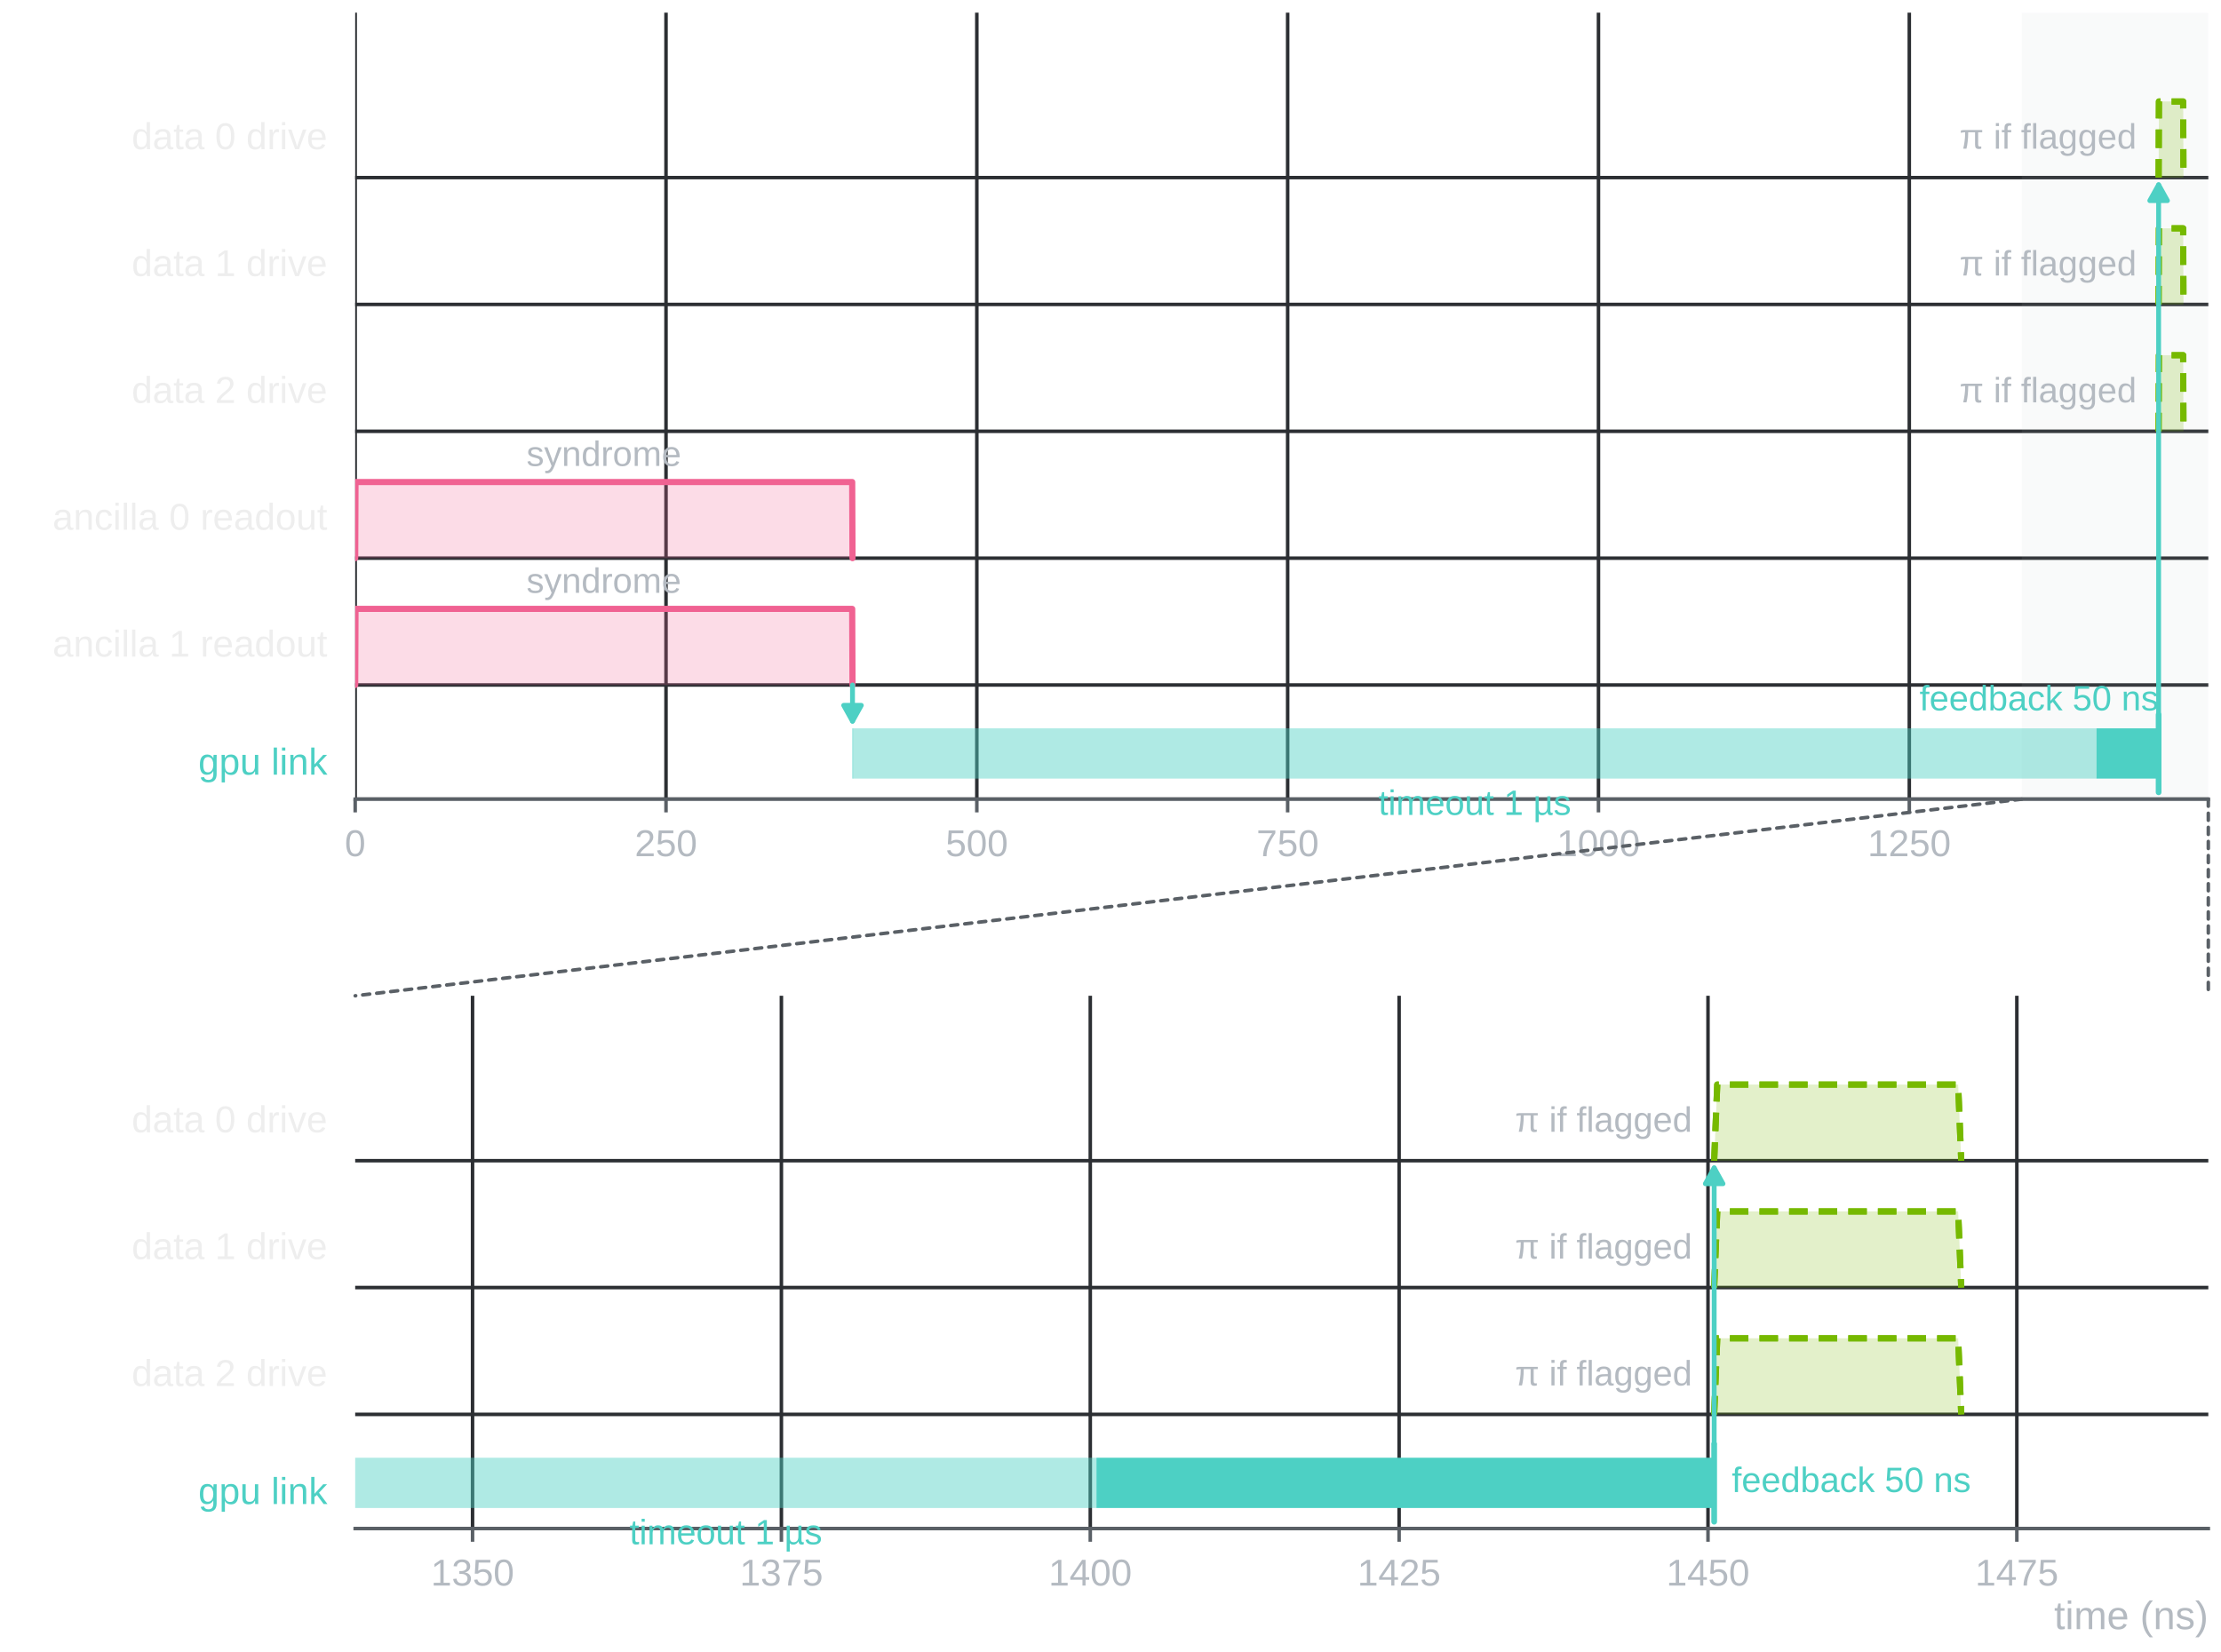
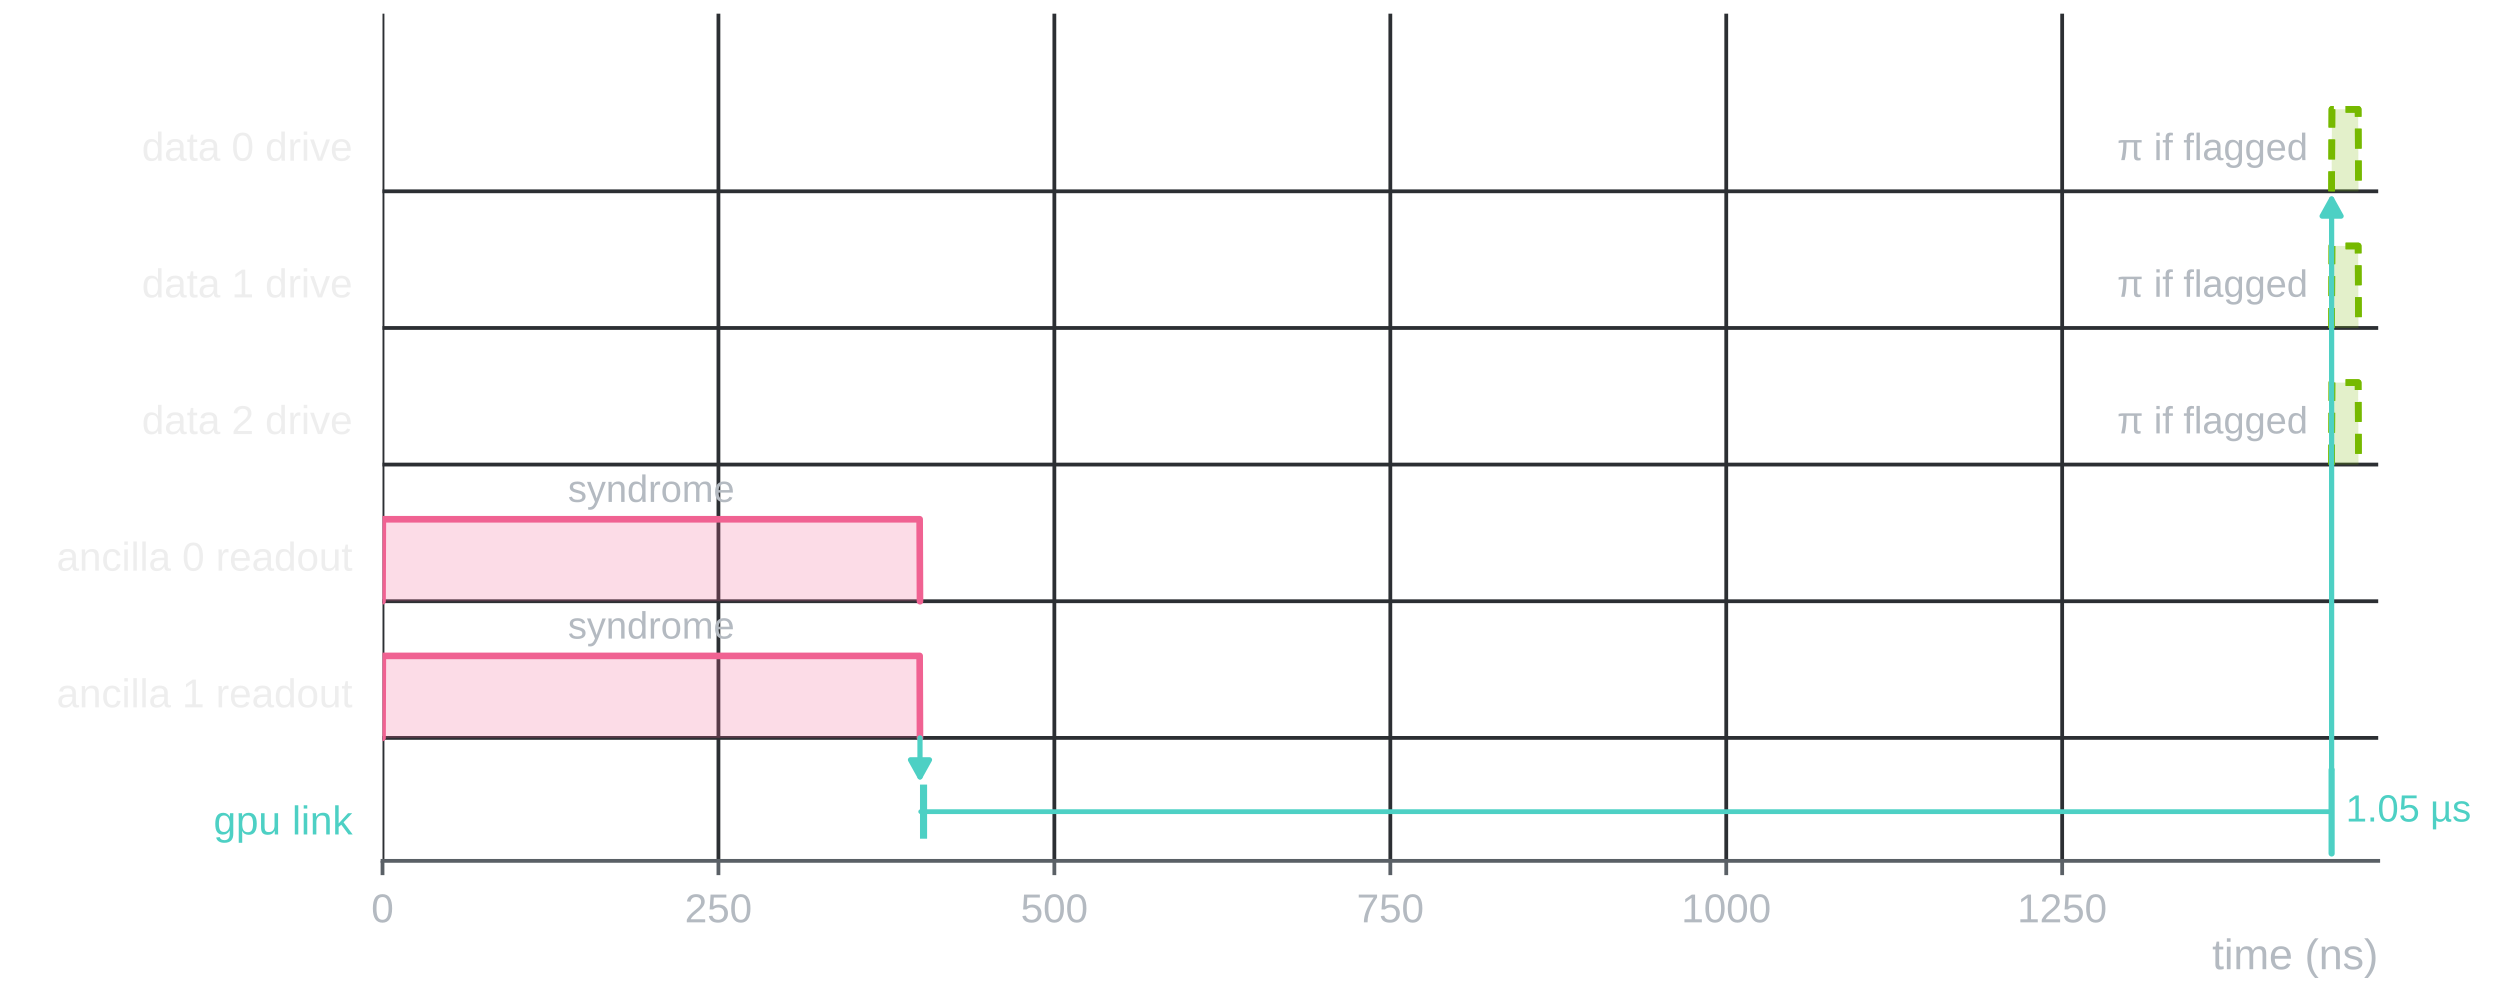
- <svg xmlns="http://www.w3.org/2000/svg" xmlns:xlink="http://www.w3.org/1999/xlink" role="img" aria-labelledby="title desc" width="504.12pt" height="374.92pt" viewBox="0 0 504.12 374.92" version="1.1">
+ <svg xmlns="http://www.w3.org/2000/svg" xmlns:xlink="http://www.w3.org/1999/xlink" role="img" aria-labelledby="title desc" width="526.91pt" height="209.32pt" viewBox="0 0 526.91 209.32" version="1.1">
  <defs>
    <style type="text/css">*{stroke-linejoin: round; stroke-linecap: butt}</style>
  </defs>
  <g id="figure_1">
    <g id="patch_1">
-       <path d="M 0 374.92 L 504.12 374.92 L 504.12 0 L 0 0 L 0 374.92 z " style="fill: none" />
+       <path d="M 0 209.32 L 526.91 209.32 L 526.91 0 L 0 0 L 0 209.32 z " style="fill: none" />
    </g>
    <g id="axes_1">
      <g id="patch_2">
        <path d="M 80.62 181.44 L 501.24 181.44 L 501.24 2.88 L 80.62 2.88 L 80.62 181.44 z " style="fill: none" />
      </g>
      <g id="line2d_1">
-         <path d="M 80.62 40.32 L 501.24 40.32 " clip-path="url(#pa1c3af9d86)" style="fill: none; stroke: #2c2f33; stroke-width: 0.8; stroke-linecap: round" />
+         <path d="M 80.62 40.32 L 501.24 40.32 " clip-path="url(#p8cc497bffc)" style="fill: none; stroke: #2c2f33; stroke-width: 0.8; stroke-linecap: round" />
      </g>
      <g id="line2d_2">
-         <path d="M 80.62 69.12 L 501.24 69.12 " clip-path="url(#pa1c3af9d86)" style="fill: none; stroke: #2c2f33; stroke-width: 0.8; stroke-linecap: round" />
+         <path d="M 80.62 69.12 L 501.24 69.12 " clip-path="url(#p8cc497bffc)" style="fill: none; stroke: #2c2f33; stroke-width: 0.8; stroke-linecap: round" />
      </g>
      <g id="line2d_3">
-         <path d="M 80.62 97.92 L 501.24 97.92 " clip-path="url(#pa1c3af9d86)" style="fill: none; stroke: #2c2f33; stroke-width: 0.8; stroke-linecap: round" />
+         <path d="M 80.62 97.92 L 501.24 97.92 " clip-path="url(#p8cc497bffc)" style="fill: none; stroke: #2c2f33; stroke-width: 0.8; stroke-linecap: round" />
      </g>
      <g id="line2d_4">
-         <path d="M 80.62 126.72 L 501.24 126.72 " clip-path="url(#pa1c3af9d86)" style="fill: none; stroke: #2c2f33; stroke-width: 0.8; stroke-linecap: round" />
+         <path d="M 80.62 126.72 L 501.24 126.72 " clip-path="url(#p8cc497bffc)" style="fill: none; stroke: #2c2f33; stroke-width: 0.8; stroke-linecap: round" />
      </g>
      <g id="line2d_5">
-         <path d="M 80.62 155.52 L 501.24 155.52 " clip-path="url(#pa1c3af9d86)" style="fill: none; stroke: #2c2f33; stroke-width: 0.8; stroke-linecap: round" />
+         <path d="M 80.62 155.52 L 501.24 155.52 " clip-path="url(#p8cc497bffc)" style="fill: none; stroke: #2c2f33; stroke-width: 0.8; stroke-linecap: round" />
      </g>
      <g id="line2d_6">
-         <path d="M 80.62 181.44 L 501.24 181.44 " clip-path="url(#pa1c3af9d86)" style="fill: none; stroke: #2c2f33; stroke-width: 0.8; stroke-linecap: round" />
-       </g>
-       <g id="patch_3">
-         <path d="M 458.91 181.44 L 501.24 181.44 L 501.24 2.88 L 458.91 2.88 z " clip-path="url(#pa1c3af9d86)" style="fill: #b4bac1; opacity: 0.08" />
+         <path d="M 80.62 181.44 L 501.24 181.44 " clip-path="url(#p8cc497bffc)" style="fill: none; stroke: #2c2f33; stroke-width: 0.8; stroke-linecap: round" />
      </g>
      <g id="matplotlib.axis_1">
        <g id="xtick_1">
          <g id="line2d_7">
-             <path d="M 80.62 181.44 L 80.62 2.88 " clip-path="url(#pa1c3af9d86)" style="fill: none; stroke: #2c2f33; stroke-width: 0.8; stroke-linecap: round" />
+             <path d="M 80.62 181.44 L 80.62 2.88 " clip-path="url(#p8cc497bffc)" style="fill: none; stroke: #2c2f33; stroke-width: 0.8; stroke-linecap: round" />
          </g>
          <g id="line2d_8">
            <defs>
              <path id="mfe68c2d5a2" d="M 0 0 L 0 3 " style="stroke: #5a6066; stroke-width: 0.8" />
            </defs>
            <g>
              <use xlink:href="#mfe68c2d5a2" x="80.62" y="181.44" style="fill: #5a6066; stroke: #5a6066; stroke-width: 0.8" />
            </g>
          </g>
          <g id="text_1">
            <text style="font-size: 8.5px; font-family:NVIDIA, Arial, Helvetica, sans-serif; text-anchor: middle; fill: #b4bac1" x="80.62" y="194.39" transform="rotate(-0 80.62 194.39)">0</text>
          </g>
        </g>
        <g id="xtick_2">
          <g id="line2d_9">
-             <path d="M 151.17 181.44 L 151.17 2.88 " clip-path="url(#pa1c3af9d86)" style="fill: none; stroke: #2c2f33; stroke-width: 0.8; stroke-linecap: round" />
+             <path d="M 151.42 181.44 L 151.42 2.88 " clip-path="url(#p8cc497bffc)" style="fill: none; stroke: #2c2f33; stroke-width: 0.8; stroke-linecap: round" />
          </g>
          <g id="line2d_10">
            <g>
-               <use xlink:href="#mfe68c2d5a2" x="151.17" y="181.44" style="fill: #5a6066; stroke: #5a6066; stroke-width: 0.8" />
+               <use xlink:href="#mfe68c2d5a2" x="151.42" y="181.44" style="fill: #5a6066; stroke: #5a6066; stroke-width: 0.8" />
            </g>
          </g>
          <g id="text_2">
-             <text style="font-size: 8.5px; font-family:NVIDIA, Arial, Helvetica, sans-serif; text-anchor: middle; fill: #b4bac1" x="151.17" y="194.39" transform="rotate(-0 151.17 194.39)">250</text>
+             <text style="font-size: 8.5px; font-family:NVIDIA, Arial, Helvetica, sans-serif; text-anchor: middle; fill: #b4bac1" x="151.42" y="194.39" transform="rotate(-0 151.42 194.39)">250</text>
          </g>
        </g>
        <g id="xtick_3">
          <g id="line2d_11">
-             <path d="M 221.72 181.44 L 221.72 2.88 " clip-path="url(#pa1c3af9d86)" style="fill: none; stroke: #2c2f33; stroke-width: 0.8; stroke-linecap: round" />
+             <path d="M 222.22 181.44 L 222.22 2.88 " clip-path="url(#p8cc497bffc)" style="fill: none; stroke: #2c2f33; stroke-width: 0.8; stroke-linecap: round" />
          </g>
          <g id="line2d_12">
            <g>
-               <use xlink:href="#mfe68c2d5a2" x="221.72" y="181.44" style="fill: #5a6066; stroke: #5a6066; stroke-width: 0.8" />
+               <use xlink:href="#mfe68c2d5a2" x="222.22" y="181.44" style="fill: #5a6066; stroke: #5a6066; stroke-width: 0.8" />
            </g>
          </g>
          <g id="text_3">
-             <text style="font-size: 8.5px; font-family:NVIDIA, Arial, Helvetica, sans-serif; text-anchor: middle; fill: #b4bac1" x="221.72" y="194.39" transform="rotate(-0 221.72 194.39)">500</text>
+             <text style="font-size: 8.5px; font-family:NVIDIA, Arial, Helvetica, sans-serif; text-anchor: middle; fill: #b4bac1" x="222.22" y="194.39" transform="rotate(-0 222.22 194.39)">500</text>
          </g>
        </g>
        <g id="xtick_4">
          <g id="line2d_13">
-             <path d="M 292.27 181.44 L 292.27 2.88 " clip-path="url(#pa1c3af9d86)" style="fill: none; stroke: #2c2f33; stroke-width: 0.8; stroke-linecap: round" />
+             <path d="M 293.03 181.44 L 293.03 2.88 " clip-path="url(#p8cc497bffc)" style="fill: none; stroke: #2c2f33; stroke-width: 0.8; stroke-linecap: round" />
          </g>
          <g id="line2d_14">
            <g>
-               <use xlink:href="#mfe68c2d5a2" x="292.27" y="181.44" style="fill: #5a6066; stroke: #5a6066; stroke-width: 0.8" />
+               <use xlink:href="#mfe68c2d5a2" x="293.03" y="181.44" style="fill: #5a6066; stroke: #5a6066; stroke-width: 0.8" />
            </g>
          </g>
          <g id="text_4">
-             <text style="font-size: 8.5px; font-family:NVIDIA, Arial, Helvetica, sans-serif; text-anchor: middle; fill: #b4bac1" x="292.27" y="194.39" transform="rotate(-0 292.27 194.39)">750</text>
+             <text style="font-size: 8.5px; font-family:NVIDIA, Arial, Helvetica, sans-serif; text-anchor: middle; fill: #b4bac1" x="293.03" y="194.39" transform="rotate(-0 293.03 194.39)">750</text>
          </g>
        </g>
        <g id="xtick_5">
          <g id="line2d_15">
-             <path d="M 362.82 181.44 L 362.82 2.88 " clip-path="url(#pa1c3af9d86)" style="fill: none; stroke: #2c2f33; stroke-width: 0.8; stroke-linecap: round" />
+             <path d="M 363.83 181.44 L 363.83 2.88 " clip-path="url(#p8cc497bffc)" style="fill: none; stroke: #2c2f33; stroke-width: 0.8; stroke-linecap: round" />
          </g>
          <g id="line2d_16">
            <g>
-               <use xlink:href="#mfe68c2d5a2" x="362.82" y="181.44" style="fill: #5a6066; stroke: #5a6066; stroke-width: 0.8" />
+               <use xlink:href="#mfe68c2d5a2" x="363.83" y="181.44" style="fill: #5a6066; stroke: #5a6066; stroke-width: 0.8" />
            </g>
          </g>
          <g id="text_5">
-             <text style="font-size: 8.5px; font-family:NVIDIA, Arial, Helvetica, sans-serif; text-anchor: middle; fill: #b4bac1" x="362.82" y="194.39" transform="rotate(-0 362.82 194.39)">1000</text>
+             <text style="font-size: 8.5px; font-family:NVIDIA, Arial, Helvetica, sans-serif; text-anchor: middle; fill: #b4bac1" x="363.83" y="194.39" transform="rotate(-0 363.83 194.39)">1000</text>
          </g>
        </g>
        <g id="xtick_6">
          <g id="line2d_17">
-             <path d="M 433.37 181.44 L 433.37 2.88 " clip-path="url(#pa1c3af9d86)" style="fill: none; stroke: #2c2f33; stroke-width: 0.8; stroke-linecap: round" />
+             <path d="M 434.63 181.44 L 434.63 2.88 " clip-path="url(#p8cc497bffc)" style="fill: none; stroke: #2c2f33; stroke-width: 0.8; stroke-linecap: round" />
          </g>
          <g id="line2d_18">
            <g>
-               <use xlink:href="#mfe68c2d5a2" x="433.37" y="181.44" style="fill: #5a6066; stroke: #5a6066; stroke-width: 0.8" />
+               <use xlink:href="#mfe68c2d5a2" x="434.63" y="181.44" style="fill: #5a6066; stroke: #5a6066; stroke-width: 0.8" />
            </g>
          </g>
          <g id="text_6">
-             <text style="font-size: 8.5px; font-family:NVIDIA, Arial, Helvetica, sans-serif; text-anchor: middle; fill: #b4bac1" x="433.37" y="194.39" transform="rotate(-0 433.37 194.39)">1250</text>
-           </g>
+             <text style="font-size: 8.5px; font-family:NVIDIA, Arial, Helvetica, sans-serif; text-anchor: middle; fill: #b4bac1" x="434.63" y="194.39" transform="rotate(-0 434.63 194.39)">1250</text>
+           </g>
+         </g>
+         <g id="text_7">
+           <text style="font-size: 9px; font-family:NVIDIA, Arial, Helvetica, sans-serif; text-anchor: end; fill: #b4bac1" x="501.24" y="204.27" transform="rotate(-0 501.24 204.27)">time (ns)</text>
        </g>
      </g>
      <g id="matplotlib.axis_2" />
      <g id="FillBetweenPolyCollection_1">
        <defs>
-           <path id="me2f8ace630" d="M 80.62 -248.20 L 80.62 -248.20 L 80.69 -248.20 L 193.43 -248.20 L 193.50 -248.20 L 193.50 -248.20 L 193.50 -248.20 L 193.43 -265.48 L 80.69 -265.48 L 80.62 -248.20 z " />
-         </defs>
-         <g clip-path="url(#pa1c3af9d86)">
-           <use xlink:href="#me2f8ace630" x="0" y="374.92" style="fill: #f06292; fill-opacity: 0.22" />
+           <path id="md0f837f4b8" d="M 80.62 -82.60 L 80.62 -82.60 L 80.69 -82.60 L 193.83 -82.60 L 193.90 -82.60 L 193.90 -82.60 L 193.90 -82.60 L 193.83 -99.88 L 80.69 -99.88 L 80.62 -82.60 z " />
+         </defs>
+         <g clip-path="url(#p8cc497bffc)">
+           <use xlink:href="#md0f837f4b8" x="0" y="209.32" style="fill: #f06292; fill-opacity: 0.22" />
        </g>
      </g>
      <g id="FillBetweenPolyCollection_2">
        <defs>
-           <path id="mee09c2c00e" d="M 80.62 -219.40 L 80.62 -219.40 L 80.69 -219.40 L 193.43 -219.40 L 193.50 -219.40 L 193.50 -219.40 L 193.50 -219.40 L 193.43 -236.68 L 80.69 -236.68 L 80.62 -219.40 z " />
-         </defs>
-         <g clip-path="url(#pa1c3af9d86)">
-           <use xlink:href="#mee09c2c00e" x="0" y="374.92" style="fill: #f06292; fill-opacity: 0.22" />
+           <path id="mf853e79094" d="M 80.62 -53.80 L 80.62 -53.80 L 80.69 -53.80 L 193.83 -53.80 L 193.90 -53.80 L 193.90 -53.80 L 193.90 -53.80 L 193.83 -71.08 L 80.69 -71.08 L 80.62 -53.80 z " />
+         </defs>
+         <g clip-path="url(#p8cc497bffc)">
+           <use xlink:href="#mf853e79094" x="0" y="209.32" style="fill: #f06292; fill-opacity: 0.22" />
        </g>
      </g>
      <g id="FillBetweenPolyCollection_3">
        <defs>
-           <path id="mf3af462073" d="M 489.96 -334.60 L 489.96 -334.60 L 490.03 -334.60 L 495.53 -334.60 L 495.60 -334.60 L 495.60 -334.60 L 495.60 -334.60 L 495.53 -351.88 L 490.03 -351.88 L 489.96 -334.60 z " />
-         </defs>
-         <g clip-path="url(#pa1c3af9d86)">
-           <use xlink:href="#mf3af462073" x="0" y="374.92" style="fill: #76b900; fill-opacity: 0.11" />
+           <path id="ma1158cb6ba" d="M 491.42 -169.00 L 491.42 -169.00 L 491.49 -169.00 L 497.01 -169.00 L 497.08 -169.00 L 497.08 -169.00 L 497.08 -169.00 L 497.01 -186.28 L 491.49 -186.28 L 491.42 -169.00 z " />
+         </defs>
+         <g clip-path="url(#p8cc497bffc)">
+           <use xlink:href="#ma1158cb6ba" x="0" y="209.32" style="fill: #76b900; fill-opacity: 0.11" />
        </g>
      </g>
      <g id="FillBetweenPolyCollection_4">
-         <g clip-path="url(#pa1c3af9d86)">
-           <use xlink:href="#mf3af462073" x="0" y="374.92" style="fill: #76b900; fill-opacity: 0.11" />
+         <g clip-path="url(#p8cc497bffc)">
+           <use xlink:href="#ma1158cb6ba" x="0" y="209.32" style="fill: #76b900; fill-opacity: 0.11" />
        </g>
      </g>
      <g id="FillBetweenPolyCollection_5">
        <defs>
-           <path id="md797047abc" d="M 489.96 -305.80 L 489.96 -305.80 L 490.03 -305.80 L 495.53 -305.80 L 495.60 -305.80 L 495.60 -305.80 L 495.60 -305.80 L 495.53 -323.08 L 490.03 -323.08 L 489.96 -305.80 z " />
-         </defs>
-         <g clip-path="url(#pa1c3af9d86)">
-           <use xlink:href="#md797047abc" x="0" y="374.92" style="fill: #76b900; fill-opacity: 0.11" />
+           <path id="m379b93b79a" d="M 491.42 -140.20 L 491.42 -140.20 L 491.49 -140.20 L 497.01 -140.20 L 497.08 -140.20 L 497.08 -140.20 L 497.08 -140.20 L 497.01 -157.48 L 491.49 -157.48 L 491.42 -140.20 z " />
+         </defs>
+         <g clip-path="url(#p8cc497bffc)">
+           <use xlink:href="#m379b93b79a" x="0" y="209.32" style="fill: #76b900; fill-opacity: 0.11" />
        </g>
      </g>
      <g id="FillBetweenPolyCollection_6">
-         <g clip-path="url(#pa1c3af9d86)">
-           <use xlink:href="#md797047abc" x="0" y="374.92" style="fill: #76b900; fill-opacity: 0.11" />
+         <g clip-path="url(#p8cc497bffc)">
+           <use xlink:href="#m379b93b79a" x="0" y="209.32" style="fill: #76b900; fill-opacity: 0.11" />
        </g>
      </g>
      <g id="FillBetweenPolyCollection_7">
        <defs>
-           <path id="meadd41eeaf" d="M 489.96 -277.00 L 489.96 -277.00 L 490.03 -277.00 L 495.53 -277.00 L 495.60 -277.00 L 495.60 -277.00 L 495.60 -277.00 L 495.53 -294.28 L 490.03 -294.28 L 489.96 -277.00 z " />
-         </defs>
-         <g clip-path="url(#pa1c3af9d86)">
-           <use xlink:href="#meadd41eeaf" x="0" y="374.92" style="fill: #76b900; fill-opacity: 0.11" />
+           <path id="m8d1d3bce32" d="M 491.42 -111.40 L 491.42 -111.40 L 491.49 -111.40 L 497.01 -111.40 L 497.08 -111.40 L 497.08 -111.40 L 497.08 -111.40 L 497.01 -128.68 L 491.49 -128.68 L 491.42 -111.40 z " />
+         </defs>
+         <g clip-path="url(#p8cc497bffc)">
+           <use xlink:href="#m8d1d3bce32" x="0" y="209.32" style="fill: #76b900; fill-opacity: 0.11" />
        </g>
      </g>
      <g id="FillBetweenPolyCollection_8">
-         <g clip-path="url(#pa1c3af9d86)">
-           <use xlink:href="#meadd41eeaf" x="0" y="374.92" style="fill: #76b900; fill-opacity: 0.11" />
-         </g>
+         <g clip-path="url(#p8cc497bffc)">
+           <use xlink:href="#m8d1d3bce32" x="0" y="209.32" style="fill: #76b900; fill-opacity: 0.11" />
+         </g>
+       </g>
+       <g id="line2d_19">
+         <path d="M 80.62 126.72 L 80.69 109.44 L 193.83 109.44 L 193.90 126.72 " clip-path="url(#p8cc497bffc)" style="fill: none; stroke: #f06292; stroke-width: 1.4; stroke-linecap: round" />
+       </g>
+       <g id="line2d_20">
+         <path d="M 80.62 155.52 L 80.69 138.24 L 193.83 138.24 L 193.90 155.52 " clip-path="url(#p8cc497bffc)" style="fill: none; stroke: #f06292; stroke-width: 1.4; stroke-linecap: round" />
+       </g>
+       <g id="line2d_21">
+         <path d="M 491.42 40.32 L 491.49 23.04 L 497.01 23.04 L 497.08 40.32 " clip-path="url(#p8cc497bffc)" style="fill: none; stroke-dasharray: 4.2,2.52; stroke-dashoffset: 0; stroke: #76b900; stroke-width: 1.4" />
+       </g>
+       <g id="line2d_22">
+         <path d="M 491.42 40.32 L 491.49 23.04 L 497.01 23.04 L 497.08 40.32 " clip-path="url(#p8cc497bffc)" style="fill: none; stroke-dasharray: 4.2,2.52; stroke-dashoffset: 0; stroke: #76b900; stroke-width: 1.4" />
+       </g>
+       <g id="line2d_23">
+         <path d="M 491.42 69.12 L 491.49 51.84 L 497.01 51.84 L 497.08 69.12 " clip-path="url(#p8cc497bffc)" style="fill: none; stroke-dasharray: 4.2,2.52; stroke-dashoffset: 0; stroke: #76b900; stroke-width: 1.4" />
+       </g>
+       <g id="line2d_24">
+         <path d="M 491.42 69.12 L 491.49 51.84 L 497.01 51.84 L 497.08 69.12 " clip-path="url(#p8cc497bffc)" style="fill: none; stroke-dasharray: 4.2,2.52; stroke-dashoffset: 0; stroke: #76b900; stroke-width: 1.4" />
+       </g>
+       <g id="line2d_25">
+         <path d="M 491.42 97.92 L 491.49 80.64 L 497.01 80.64 L 497.08 97.92 " clip-path="url(#p8cc497bffc)" style="fill: none; stroke-dasharray: 4.2,2.52; stroke-dashoffset: 0; stroke: #76b900; stroke-width: 1.4" />
+       </g>
+       <g id="line2d_26">
+         <path d="M 491.42 97.92 L 491.49 80.64 L 497.01 80.64 L 497.08 97.92 " clip-path="url(#p8cc497bffc)" style="fill: none; stroke-dasharray: 4.2,2.52; stroke-dashoffset: 0; stroke: #76b900; stroke-width: 1.4" />
+       </g>
+       <g id="line2d_27">
+         <path d="M 491.42 179.88 L 491.42 162.25 " clip-path="url(#p8cc497bffc)" style="fill: none; stroke: #4dd0c4; stroke-width: 1.3; stroke-linecap: round" />
+       </g>
+       <g id="patch_3">
+         <path d="M 80.62 181.44 L 501.24 181.44 " style="fill: none; stroke: #5a6066; stroke-width: 0.8; stroke-linejoin: miter; stroke-linecap: square" />
+       </g>
+       <g id="text_8">
+         <text style="font-size: 8.5px; font-family:NVIDIA, Arial, Helvetica, sans-serif; text-anchor: end; fill: #eeeeee" x="74.31" y="33.88" transform="rotate(-0 74.31 33.88)">data 0 drive</text>
+       </g>
+       <g id="text_9">
+         <text style="font-size: 8.5px; font-family:NVIDIA, Arial, Helvetica, sans-serif; text-anchor: end; fill: #eeeeee" x="74.31" y="62.68" transform="rotate(-0 74.31 62.68)">data 1 drive</text>
+       </g>
+       <g id="text_10">
+         <text style="font-size: 8.5px; font-family:NVIDIA, Arial, Helvetica, sans-serif; text-anchor: end; fill: #eeeeee" x="74.31" y="91.48" transform="rotate(-0 74.31 91.48)">data 2 drive</text>
+       </g>
+       <g id="text_11">
+         <text style="font-size: 8.5px; font-family:NVIDIA, Arial, Helvetica, sans-serif; text-anchor: end; fill: #eeeeee" x="74.31" y="120.28" transform="rotate(-0 74.31 120.28)">ancilla 0 readout</text>
+       </g>
+       <g id="text_12">
+         <text style="font-size: 8.5px; font-family:NVIDIA, Arial, Helvetica, sans-serif; text-anchor: end; fill: #eeeeee" x="74.31" y="149.08" transform="rotate(-0 74.31 149.08)">ancilla 1 readout</text>
+       </g>
+       <g id="text_13">
+         <text style="font-size: 8.5px; font-family:NVIDIA, Arial, Helvetica, sans-serif; text-anchor: end; fill: #4dd0c4" x="74.31" y="175.87" transform="rotate(-0 74.31 175.87)">gpu link</text>
+       </g>
+       <g id="text_14">
+         <text style="font-size: 8px; font-family:NVIDIA, Arial, Helvetica, sans-serif; text-anchor: middle; fill: #b4bac1" x="137.26" y="105.79" transform="rotate(-0 137.26 105.79)">syndrome</text>
+       </g>
+       <g id="text_15">
+         <text style="font-size: 8px; font-family:NVIDIA, Arial, Helvetica, sans-serif; text-anchor: middle; fill: #b4bac1" x="137.26" y="134.59" transform="rotate(-0 137.26 134.59)">syndrome</text>
+       </g>
+       <g id="text_16">
+         <text style="font-size: 8px; font-family:NVIDIA, Arial, Helvetica, sans-serif; text-anchor: end; fill: #b4bac1" x="486.42" y="33.75" transform="rotate(-0 486.42 33.75)">π if flagged</text>
+       </g>
+       <g id="text_17">
+         <text style="font-size: 8px; font-family:NVIDIA, Arial, Helvetica, sans-serif; text-anchor: end; fill: #b4bac1" x="486.42" y="62.55" transform="rotate(-0 486.42 62.55)">π if flagged</text>
+       </g>
+       <g id="text_18">
+         <text style="font-size: 8px; font-family:NVIDIA, Arial, Helvetica, sans-serif; text-anchor: end; fill: #b4bac1" x="486.42" y="91.35" transform="rotate(-0 486.42 91.35)">π if flagged</text>
+       </g>
+       <g id="line2d_28">
+         <path d="M 194.05 171.07 L 491.42 171.07 " clip-path="url(#p8cc497bffc)" style="fill: none; stroke: #4dd0c4; stroke-linecap: round" />
+       </g>
+       <g id="text_19">
+         <text style="font-size: 8px; font-family:NVIDIA, Arial, Helvetica, sans-serif; text-anchor: start; fill: #4dd0c4" x="494.42" y="173.15" transform="rotate(-0 494.42 173.15)">1.05 µs</text>
      </g>
      <g id="patch_4">
-         <path d="M 193.50 176.77 L 193.64 176.77 L 193.64 165.36 L 193.50 165.36 z " clip-path="url(#pa1c3af9d86)" style="fill: #4dd0c4" />
+         <path d="M 193.90 176.77 L 195.40 176.77 L 195.40 165.36 L 193.90 165.36 z " clip-path="url(#p8cc497bffc)" style="fill: #4dd0c4" />
      </g>
      <g id="patch_5">
-         <path d="M 193.64 176.77 L 475.85 176.77 L 475.85 165.36 L 193.64 165.36 z " clip-path="url(#pa1c3af9d86)" style="fill: #4dd0c4; opacity: 0.45" />
+         <path d="M 193.90 155.52 Q 193.90 160.19 193.90 163.74 " clip-path="url(#p8cc497bffc)" style="fill: none; stroke: #4dd0c4; stroke-width: 1.1; stroke-linecap: round" />
+         <path d="M 195.90 160.14 L 193.90 163.74 L 191.90 160.14 z " clip-path="url(#p8cc497bffc)" style="fill: #4dd0c4; stroke: #4dd0c4; stroke-width: 1.1; stroke-linecap: round" />
      </g>
      <g id="patch_6">
-         <path d="M 475.85 176.77 L 489.96 176.77 L 489.96 165.36 L 475.85 165.36 z " clip-path="url(#pa1c3af9d86)" style="fill: #4dd0c4" />
-       </g>
-       <g id="line2d_19">
-         <path d="M 80.62 126.72 L 80.69 109.44 L 193.43 109.44 L 193.50 126.72 " clip-path="url(#pa1c3af9d86)" style="fill: none; stroke: #f06292; stroke-width: 1.4; stroke-linecap: round" />
-       </g>
-       <g id="line2d_20">
-         <path d="M 80.62 155.52 L 80.69 138.24 L 193.43 138.24 L 193.50 155.52 " clip-path="url(#pa1c3af9d86)" style="fill: none; stroke: #f06292; stroke-width: 1.4; stroke-linecap: round" />
-       </g>
-       <g id="line2d_21">
-         <path d="M 489.96 40.32 L 490.03 23.04 L 495.53 23.04 L 495.60 40.32 " clip-path="url(#pa1c3af9d86)" style="fill: none; stroke-dasharray: 4.2,2.52; stroke-dashoffset: 0; stroke: #76b900; stroke-width: 1.4" />
-       </g>
-       <g id="line2d_22">
-         <path d="M 489.96 40.32 L 490.03 23.04 L 495.53 23.04 L 495.60 40.32 " clip-path="url(#pa1c3af9d86)" style="fill: none; stroke-dasharray: 4.2,2.52; stroke-dashoffset: 0; stroke: #76b900; stroke-width: 1.4" />
-       </g>
-       <g id="line2d_23">
-         <path d="M 489.96 69.12 L 490.03 51.84 L 495.53 51.84 L 495.60 69.12 " clip-path="url(#pa1c3af9d86)" style="fill: none; stroke-dasharray: 4.2,2.52; stroke-dashoffset: 0; stroke: #76b900; stroke-width: 1.4" />
-       </g>
-       <g id="line2d_24">
-         <path d="M 489.96 69.12 L 490.03 51.84 L 495.53 51.84 L 495.60 69.12 " clip-path="url(#pa1c3af9d86)" style="fill: none; stroke-dasharray: 4.2,2.52; stroke-dashoffset: 0; stroke: #76b900; stroke-width: 1.4" />
-       </g>
-       <g id="line2d_25">
-         <path d="M 489.96 97.92 L 490.03 80.64 L 495.53 80.64 L 495.60 97.92 " clip-path="url(#pa1c3af9d86)" style="fill: none; stroke-dasharray: 4.2,2.52; stroke-dashoffset: 0; stroke: #76b900; stroke-width: 1.4" />
-       </g>
-       <g id="line2d_26">
-         <path d="M 489.96 97.92 L 490.03 80.64 L 495.53 80.64 L 495.60 97.92 " clip-path="url(#pa1c3af9d86)" style="fill: none; stroke-dasharray: 4.2,2.52; stroke-dashoffset: 0; stroke: #76b900; stroke-width: 1.4" />
-       </g>
-       <g id="line2d_27">
-         <path d="M 489.96 179.88 L 489.96 162.25 " clip-path="url(#pa1c3af9d86)" style="fill: none; stroke: #4dd0c4; stroke-width: 1.3; stroke-linecap: round" />
-       </g>
-       <g id="patch_7">
-         <path d="M 80.62 181.44 L 501.24 181.44 " style="fill: none; stroke: #5a6066; stroke-width: 0.8; stroke-linejoin: miter; stroke-linecap: square" />
-       </g>
-       <g id="text_7">
-         <text style="font-size: 8.5px; font-family:NVIDIA, Arial, Helvetica, sans-serif; text-anchor: end; fill: #eeeeee" x="74.31" y="33.88" transform="rotate(-0 74.31 33.88)">data 0 drive</text>
-       </g>
-       <g id="text_8">
-         <text style="font-size: 8.5px; font-family:NVIDIA, Arial, Helvetica, sans-serif; text-anchor: end; fill: #eeeeee" x="74.31" y="62.68" transform="rotate(-0 74.31 62.68)">data 1 drive</text>
-       </g>
-       <g id="text_9">
-         <text style="font-size: 8.5px; font-family:NVIDIA, Arial, Helvetica, sans-serif; text-anchor: end; fill: #eeeeee" x="74.31" y="91.48" transform="rotate(-0 74.31 91.48)">data 2 drive</text>
-       </g>
-       <g id="text_10">
-         <text style="font-size: 8.5px; font-family:NVIDIA, Arial, Helvetica, sans-serif; text-anchor: end; fill: #eeeeee" x="74.31" y="120.28" transform="rotate(-0 74.31 120.28)">ancilla 0 readout</text>
-       </g>
-       <g id="text_11">
-         <text style="font-size: 8.5px; font-family:NVIDIA, Arial, Helvetica, sans-serif; text-anchor: end; fill: #eeeeee" x="74.31" y="149.08" transform="rotate(-0 74.31 149.08)">ancilla 1 readout</text>
-       </g>
-       <g id="text_12">
-         <text style="font-size: 8.5px; font-family:NVIDIA, Arial, Helvetica, sans-serif; text-anchor: end; fill: #4dd0c4" x="74.31" y="175.87" transform="rotate(-0 74.31 175.87)">gpu link</text>
-       </g>
-       <g id="text_13">
-         <text style="font-size: 8px; font-family:NVIDIA, Arial, Helvetica, sans-serif; text-anchor: middle; fill: #b4bac1" x="137.06" y="105.79" transform="rotate(-0 137.06 105.79)">syndrome</text>
-       </g>
-       <g id="text_14">
-         <text style="font-size: 8px; font-family:NVIDIA, Arial, Helvetica, sans-serif; text-anchor: middle; fill: #b4bac1" x="137.06" y="134.59" transform="rotate(-0 137.06 134.59)">syndrome</text>
-       </g>
-       <g id="text_15">
-         <text style="font-size: 8px; font-family:NVIDIA, Arial, Helvetica, sans-serif; text-anchor: end; fill: #b4bac1" x="484.96" y="33.75" transform="rotate(-0 484.96 33.75)">π if flagged</text>
-       </g>
-       <g id="text_16">
-         <text style="font-size: 8px; font-family:NVIDIA, Arial, Helvetica, sans-serif; text-anchor: end; fill: #b4bac1" x="484.96" y="62.55" transform="rotate(-0 484.96 62.55)">π if flagged</text>
-       </g>
-       <g id="text_17">
-         <text style="font-size: 8px; font-family:NVIDIA, Arial, Helvetica, sans-serif; text-anchor: end; fill: #b4bac1" x="484.96" y="91.35" transform="rotate(-0 484.96 91.35)">π if flagged</text>
-       </g>
-       <g id="text_18">
-         <text style="font-size: 8px; font-family:NVIDIA, Arial, Helvetica, sans-serif; text-anchor: middle; fill: #4dd0c4" x="334.74" y="185.01" transform="rotate(-0 334.74 185.01)">timeout 1 µs</text>
-       </g>
-       <g id="text_19">
-         <text style="font-size: 8px; font-family:NVIDIA, Arial, Helvetica, sans-serif; text-anchor: end; fill: #4dd0c4" x="489.96" y="161.28" transform="rotate(-0 489.96 161.28)">feedback 50 ns</text>
-       </g>
-       <g id="patch_8">
-         <path d="M 193.50 155.52 Q 193.50 160.19 193.50 163.74 " clip-path="url(#pa1c3af9d86)" style="fill: none; stroke: #4dd0c4; stroke-width: 1.1; stroke-linecap: round" />
-         <path d="M 195.50 160.14 L 193.50 163.74 L 191.50 160.14 z " clip-path="url(#pa1c3af9d86)" style="fill: #4dd0c4; stroke: #4dd0c4; stroke-width: 1.1; stroke-linecap: round" />
-       </g>
-       <g id="patch_9">
-         <path d="M 489.96 162.25 Q 489.96 101.54 489.96 41.95 " clip-path="url(#pa1c3af9d86)" style="fill: none; stroke: #4dd0c4; stroke-width: 1.1; stroke-linecap: round" />
-         <path d="M 487.96 45.55 L 489.96 41.95 L 491.96 45.55 z " clip-path="url(#pa1c3af9d86)" style="fill: #4dd0c4; stroke: #4dd0c4; stroke-width: 1.1; stroke-linecap: round" />
-       </g>
-     </g>
-     <g id="axes_2">
-       <g id="patch_10">
-         <path d="M 80.62 347.04 L 501.24 347.04 L 501.24 226.08 L 80.62 226.08 L 80.62 347.04 z " style="fill: none" />
-       </g>
-       <g id="line2d_28">
-         <path d="M 80.62 263.52 L 501.24 263.52 " clip-path="url(#p1f481df286)" style="fill: none; stroke: #2c2f33; stroke-width: 0.8; stroke-linecap: round" />
-       </g>
-       <g id="line2d_29">
-         <path d="M 80.62 292.32 L 501.24 292.32 " clip-path="url(#p1f481df286)" style="fill: none; stroke: #2c2f33; stroke-width: 0.8; stroke-linecap: round" />
-       </g>
-       <g id="line2d_30">
-         <path d="M 80.62 321.12 L 501.24 321.12 " clip-path="url(#p1f481df286)" style="fill: none; stroke: #2c2f33; stroke-width: 0.8; stroke-linecap: round" />
-       </g>
-       <g id="line2d_31">
-         <path d="M 80.62 347.04 L 501.24 347.04 " clip-path="url(#p1f481df286)" style="fill: none; stroke: #2c2f33; stroke-width: 0.8; stroke-linecap: round" />
-       </g>
-       <g id="matplotlib.axis_3">
-         <g id="xtick_7">
-           <g id="line2d_32">
-             <path d="M 107.26 347.04 L 107.26 226.08 " clip-path="url(#p1f481df286)" style="fill: none; stroke: #2c2f33; stroke-width: 0.8; stroke-linecap: round" />
-           </g>
-           <g id="line2d_33">
-             <g>
-               <use xlink:href="#mfe68c2d5a2" x="107.26" y="347.04" style="fill: #5a6066; stroke: #5a6066; stroke-width: 0.8" />
-             </g>
-           </g>
-           <g id="text_20">
-             <text style="font-size: 8.5px; font-family:NVIDIA, Arial, Helvetica, sans-serif; text-anchor: middle; fill: #b4bac1" x="107.26" y="359.99" transform="rotate(-0 107.26 359.99)">1350</text>
-           </g>
-         </g>
-         <g id="xtick_8">
-           <g id="line2d_34">
-             <path d="M 177.36 347.04 L 177.36 226.08 " clip-path="url(#p1f481df286)" style="fill: none; stroke: #2c2f33; stroke-width: 0.8; stroke-linecap: round" />
-           </g>
-           <g id="line2d_35">
-             <g>
-               <use xlink:href="#mfe68c2d5a2" x="177.36" y="347.04" style="fill: #5a6066; stroke: #5a6066; stroke-width: 0.8" />
-             </g>
-           </g>
-           <g id="text_21">
-             <text style="font-size: 8.5px; font-family:NVIDIA, Arial, Helvetica, sans-serif; text-anchor: middle; fill: #b4bac1" x="177.36" y="359.99" transform="rotate(-0 177.36 359.99)">1375</text>
-           </g>
-         </g>
-         <g id="xtick_9">
-           <g id="line2d_36">
-             <path d="M 247.47 347.04 L 247.47 226.08 " clip-path="url(#p1f481df286)" style="fill: none; stroke: #2c2f33; stroke-width: 0.8; stroke-linecap: round" />
-           </g>
-           <g id="line2d_37">
-             <g>
-               <use xlink:href="#mfe68c2d5a2" x="247.47" y="347.04" style="fill: #5a6066; stroke: #5a6066; stroke-width: 0.8" />
-             </g>
-           </g>
-           <g id="text_22">
-             <text style="font-size: 8.5px; font-family:NVIDIA, Arial, Helvetica, sans-serif; text-anchor: middle; fill: #b4bac1" x="247.47" y="359.99" transform="rotate(-0 247.47 359.99)">1400</text>
-           </g>
-         </g>
-         <g id="xtick_10">
-           <g id="line2d_38">
-             <path d="M 317.57 347.04 L 317.57 226.08 " clip-path="url(#p1f481df286)" style="fill: none; stroke: #2c2f33; stroke-width: 0.8; stroke-linecap: round" />
-           </g>
-           <g id="line2d_39">
-             <g>
-               <use xlink:href="#mfe68c2d5a2" x="317.57" y="347.04" style="fill: #5a6066; stroke: #5a6066; stroke-width: 0.8" />
-             </g>
-           </g>
-           <g id="text_23">
-             <text style="font-size: 8.5px; font-family:NVIDIA, Arial, Helvetica, sans-serif; text-anchor: middle; fill: #b4bac1" x="317.57" y="359.99" transform="rotate(-0 317.57 359.99)">1425</text>
-           </g>
-         </g>
-         <g id="xtick_11">
-           <g id="line2d_40">
-             <path d="M 387.68 347.04 L 387.68 226.08 " clip-path="url(#p1f481df286)" style="fill: none; stroke: #2c2f33; stroke-width: 0.8; stroke-linecap: round" />
-           </g>
-           <g id="line2d_41">
-             <g>
-               <use xlink:href="#mfe68c2d5a2" x="387.68" y="347.04" style="fill: #5a6066; stroke: #5a6066; stroke-width: 0.8" />
-             </g>
-           </g>
-           <g id="text_24">
-             <text style="font-size: 8.5px; font-family:NVIDIA, Arial, Helvetica, sans-serif; text-anchor: middle; fill: #b4bac1" x="387.68" y="359.99" transform="rotate(-0 387.68 359.99)">1450</text>
-           </g>
-         </g>
-         <g id="xtick_12">
-           <g id="line2d_42">
-             <path d="M 457.78 347.04 L 457.78 226.08 " clip-path="url(#p1f481df286)" style="fill: none; stroke: #2c2f33; stroke-width: 0.8; stroke-linecap: round" />
-           </g>
-           <g id="line2d_43">
-             <g>
-               <use xlink:href="#mfe68c2d5a2" x="457.78" y="347.04" style="fill: #5a6066; stroke: #5a6066; stroke-width: 0.8" />
-             </g>
-           </g>
-           <g id="text_25">
-             <text style="font-size: 8.5px; font-family:NVIDIA, Arial, Helvetica, sans-serif; text-anchor: middle; fill: #b4bac1" x="457.78" y="359.99" transform="rotate(-0 457.78 359.99)">1475</text>
-           </g>
-         </g>
-         <g id="text_26">
-           <text style="font-size: 9px; font-family:NVIDIA, Arial, Helvetica, sans-serif; text-anchor: end; fill: #b4bac1" x="501.24" y="369.87" transform="rotate(-0 501.24 369.87)">time (ns)</text>
-         </g>
-       </g>
-       <g id="matplotlib.axis_4" />
-       <g id="FillBetweenPolyCollection_9">
-         <defs>
-           <path id="m60f30dc64d" d="M 389.08 -111.40 L 389.08 -111.40 L 389.78 -111.40 L 444.46 -111.40 L 445.16 -111.40 L 445.16 -111.40 L 445.16 -111.40 L 444.46 -128.68 L 389.78 -128.68 L 389.08 -111.40 z " />
-         </defs>
-         <g clip-path="url(#p1f481df286)">
-           <use xlink:href="#m60f30dc64d" x="0" y="374.92" style="fill: #76b900; fill-opacity: 0.11" />
-         </g>
-       </g>
-       <g id="FillBetweenPolyCollection_10">
-         <g clip-path="url(#p1f481df286)">
-           <use xlink:href="#m60f30dc64d" x="0" y="374.92" style="fill: #76b900; fill-opacity: 0.11" />
-         </g>
-       </g>
-       <g id="FillBetweenPolyCollection_11">
-         <defs>
-           <path id="maf89b3d16b" d="M 389.08 -82.60 L 389.08 -82.60 L 389.78 -82.60 L 444.46 -82.60 L 445.16 -82.60 L 445.16 -82.60 L 445.16 -82.60 L 444.46 -99.88 L 389.78 -99.88 L 389.08 -82.60 z " />
-         </defs>
-         <g clip-path="url(#p1f481df286)">
-           <use xlink:href="#maf89b3d16b" x="0" y="374.92" style="fill: #76b900; fill-opacity: 0.11" />
-         </g>
-       </g>
-       <g id="FillBetweenPolyCollection_12">
-         <g clip-path="url(#p1f481df286)">
-           <use xlink:href="#maf89b3d16b" x="0" y="374.92" style="fill: #76b900; fill-opacity: 0.11" />
-         </g>
-       </g>
-       <g id="FillBetweenPolyCollection_13">
-         <defs>
-           <path id="m59c1c033f6" d="M 389.08 -53.80 L 389.08 -53.80 L 389.78 -53.80 L 444.46 -53.80 L 445.16 -53.80 L 445.16 -53.80 L 445.16 -53.80 L 444.46 -71.08 L 389.78 -71.08 L 389.08 -53.80 z " />
-         </defs>
-         <g clip-path="url(#p1f481df286)">
-           <use xlink:href="#m59c1c033f6" x="0" y="374.92" style="fill: #76b900; fill-opacity: 0.11" />
-         </g>
-       </g>
-       <g id="FillBetweenPolyCollection_14">
-         <g clip-path="url(#p1f481df286)">
-           <use xlink:href="#m59c1c033f6" x="0" y="374.92" style="fill: #76b900; fill-opacity: 0.11" />
-         </g>
-       </g>
-       <g id="patch_11">
-         <path d="M -2556.68 342.37 L -2555.28 342.37 L -2555.28 330.96 L -2556.68 330.96 z " clip-path="url(#p1f481df286)" style="fill: #4dd0c4" />
-       </g>
-       <g id="patch_12">
-         <path d="M -2555.28 342.37 L 248.87 342.37 L 248.87 330.96 L -2555.28 330.96 z " clip-path="url(#p1f481df286)" style="fill: #4dd0c4; opacity: 0.45" />
-       </g>
-       <g id="patch_13">
-         <path d="M 248.87 342.37 L 389.08 342.37 L 389.08 330.96 L 248.87 330.96 z " clip-path="url(#p1f481df286)" style="fill: #4dd0c4" />
-       </g>
-       <g id="line2d_44">
-         <path d="M 389.08 263.52 L 389.78 246.24 L 444.46 246.24 L 445.16 263.52 " clip-path="url(#p1f481df286)" style="fill: none; stroke-dasharray: 4.2,2.52; stroke-dashoffset: 0; stroke: #76b900; stroke-width: 1.4" />
-       </g>
-       <g id="line2d_45">
-         <path d="M 389.08 263.52 L 389.78 246.24 L 444.46 246.24 L 445.16 263.52 " clip-path="url(#p1f481df286)" style="fill: none; stroke-dasharray: 4.2,2.52; stroke-dashoffset: 0; stroke: #76b900; stroke-width: 1.4" />
-       </g>
-       <g id="line2d_46">
-         <path d="M 389.08 292.32 L 389.78 275.04 L 444.46 275.04 L 445.16 292.32 " clip-path="url(#p1f481df286)" style="fill: none; stroke-dasharray: 4.2,2.52; stroke-dashoffset: 0; stroke: #76b900; stroke-width: 1.4" />
-       </g>
-       <g id="line2d_47">
-         <path d="M 389.08 292.32 L 389.78 275.04 L 444.46 275.04 L 445.16 292.32 " clip-path="url(#p1f481df286)" style="fill: none; stroke-dasharray: 4.2,2.52; stroke-dashoffset: 0; stroke: #76b900; stroke-width: 1.4" />
-       </g>
-       <g id="line2d_48">
-         <path d="M 389.08 321.12 L 389.78 303.84 L 444.46 303.84 L 445.16 321.12 " clip-path="url(#p1f481df286)" style="fill: none; stroke-dasharray: 4.2,2.52; stroke-dashoffset: 0; stroke: #76b900; stroke-width: 1.4" />
-       </g>
-       <g id="line2d_49">
-         <path d="M 389.08 321.12 L 389.78 303.84 L 444.46 303.84 L 445.16 321.12 " clip-path="url(#p1f481df286)" style="fill: none; stroke-dasharray: 4.2,2.52; stroke-dashoffset: 0; stroke: #76b900; stroke-width: 1.4" />
-       </g>
-       <g id="line2d_50">
-         <path d="M 389.08 345.48 L 389.08 327.85 " clip-path="url(#p1f481df286)" style="fill: none; stroke: #4dd0c4; stroke-width: 1.3; stroke-linecap: round" />
-       </g>
-       <g id="patch_14">
-         <path d="M 80.62 347.04 L 501.24 347.04 " style="fill: none; stroke: #5a6066; stroke-width: 0.8; stroke-linejoin: miter; stroke-linecap: square" />
-       </g>
-       <g id="text_27">
-         <text style="font-size: 8.5px; font-family:NVIDIA, Arial, Helvetica, sans-serif; text-anchor: end; fill: #eeeeee" x="74.31" y="257.08" transform="rotate(-0 74.31 257.08)">data 0 drive</text>
-       </g>
-       <g id="text_28">
-         <text style="font-size: 8.5px; font-family:NVIDIA, Arial, Helvetica, sans-serif; text-anchor: end; fill: #eeeeee" x="74.31" y="285.88" transform="rotate(-0 74.31 285.88)">data 1 drive</text>
-       </g>
-       <g id="text_29">
-         <text style="font-size: 8.5px; font-family:NVIDIA, Arial, Helvetica, sans-serif; text-anchor: end; fill: #eeeeee" x="74.31" y="314.68" transform="rotate(-0 74.31 314.68)">data 2 drive</text>
-       </g>
-       <g id="text_30">
-         <text style="font-size: 8.5px; font-family:NVIDIA, Arial, Helvetica, sans-serif; text-anchor: end; fill: #4dd0c4" x="74.31" y="341.47" transform="rotate(-0 74.31 341.47)">gpu link</text>
-       </g>
-       <g id="text_31">
-         <text style="font-size: 8px; font-family:NVIDIA, Arial, Helvetica, sans-serif; text-anchor: end; fill: #b4bac1" x="384.08" y="256.95" transform="rotate(-0 384.08 256.95)">π if flagged</text>
-       </g>
-       <g id="text_32">
-         <text style="font-size: 8px; font-family:NVIDIA, Arial, Helvetica, sans-serif; text-anchor: end; fill: #b4bac1" x="384.08" y="285.75" transform="rotate(-0 384.08 285.75)">π if flagged</text>
-       </g>
-       <g id="text_33">
-         <text style="font-size: 8px; font-family:NVIDIA, Arial, Helvetica, sans-serif; text-anchor: end; fill: #b4bac1" x="384.08" y="314.55" transform="rotate(-0 384.08 314.55)">π if flagged</text>
-       </g>
-       <g id="text_34">
-         <text style="font-size: 8px; font-family:NVIDIA, Arial, Helvetica, sans-serif; text-anchor: middle; fill: #4dd0c4" x="164.75" y="350.61" transform="rotate(-0 164.75 350.61)">timeout 1 µs</text>
-       </g>
-       <g id="text_35">
-         <text style="font-size: 8px; font-family:NVIDIA, Arial, Helvetica, sans-serif; text-anchor: start; fill: #4dd0c4" x="393.08" y="338.75" transform="rotate(-0 393.08 338.75)">feedback 50 ns</text>
-       </g>
-       <g id="patch_15">
-         <path d="M 389.08 327.85 Q 389.08 295.93 389.08 265.15 " clip-path="url(#p1f481df286)" style="fill: none; stroke: #4dd0c4; stroke-width: 1.1; stroke-linecap: round" />
-         <path d="M 387.08 268.75 L 389.08 265.15 L 391.08 268.75 z " clip-path="url(#p1f481df286)" style="fill: #4dd0c4; stroke: #4dd0c4; stroke-width: 1.1; stroke-linecap: round" />
-       </g>
-     </g>
-     <g id="patch_16">
-       <path d="M 458.91 181.44 Q 269.77 203.76 80.62 226.08 " style="fill: none; stroke-dasharray: 1.6,1.6; stroke-dashoffset: 0; stroke: #5a6066; stroke-width: 0.8; stroke-linecap: round" />
-     </g>
-     <g id="patch_17">
-       <path d="M 501.24 181.44 Q 501.24 203.76 501.24 226.08 " style="fill: none; stroke-dasharray: 1.6,1.6; stroke-dashoffset: 0; stroke: #5a6066; stroke-width: 0.8; stroke-linecap: round" />
+         <path d="M 491.42 162.25 Q 491.42 101.54 491.42 41.95 " clip-path="url(#p8cc497bffc)" style="fill: none; stroke: #4dd0c4; stroke-width: 1.1; stroke-linecap: round" />
+         <path d="M 489.42 45.55 L 491.42 41.95 L 493.42 45.55 z " clip-path="url(#p8cc497bffc)" style="fill: #4dd0c4; stroke: #4dd0c4; stroke-width: 1.1; stroke-linecap: round" />
+       </g>
    </g>
  </g>
  <defs>
-     <clipPath id="pa1c3af9d86">
+     <clipPath id="p8cc497bffc">
      <rect x="80.62" y="2.88" width="420.62" height="178.56" />
-     </clipPath>
-     <clipPath id="p1f481df286">
-       <rect x="80.62" y="226.08" width="420.62" height="120.96" />
    </clipPath>
  </defs>
</svg>
